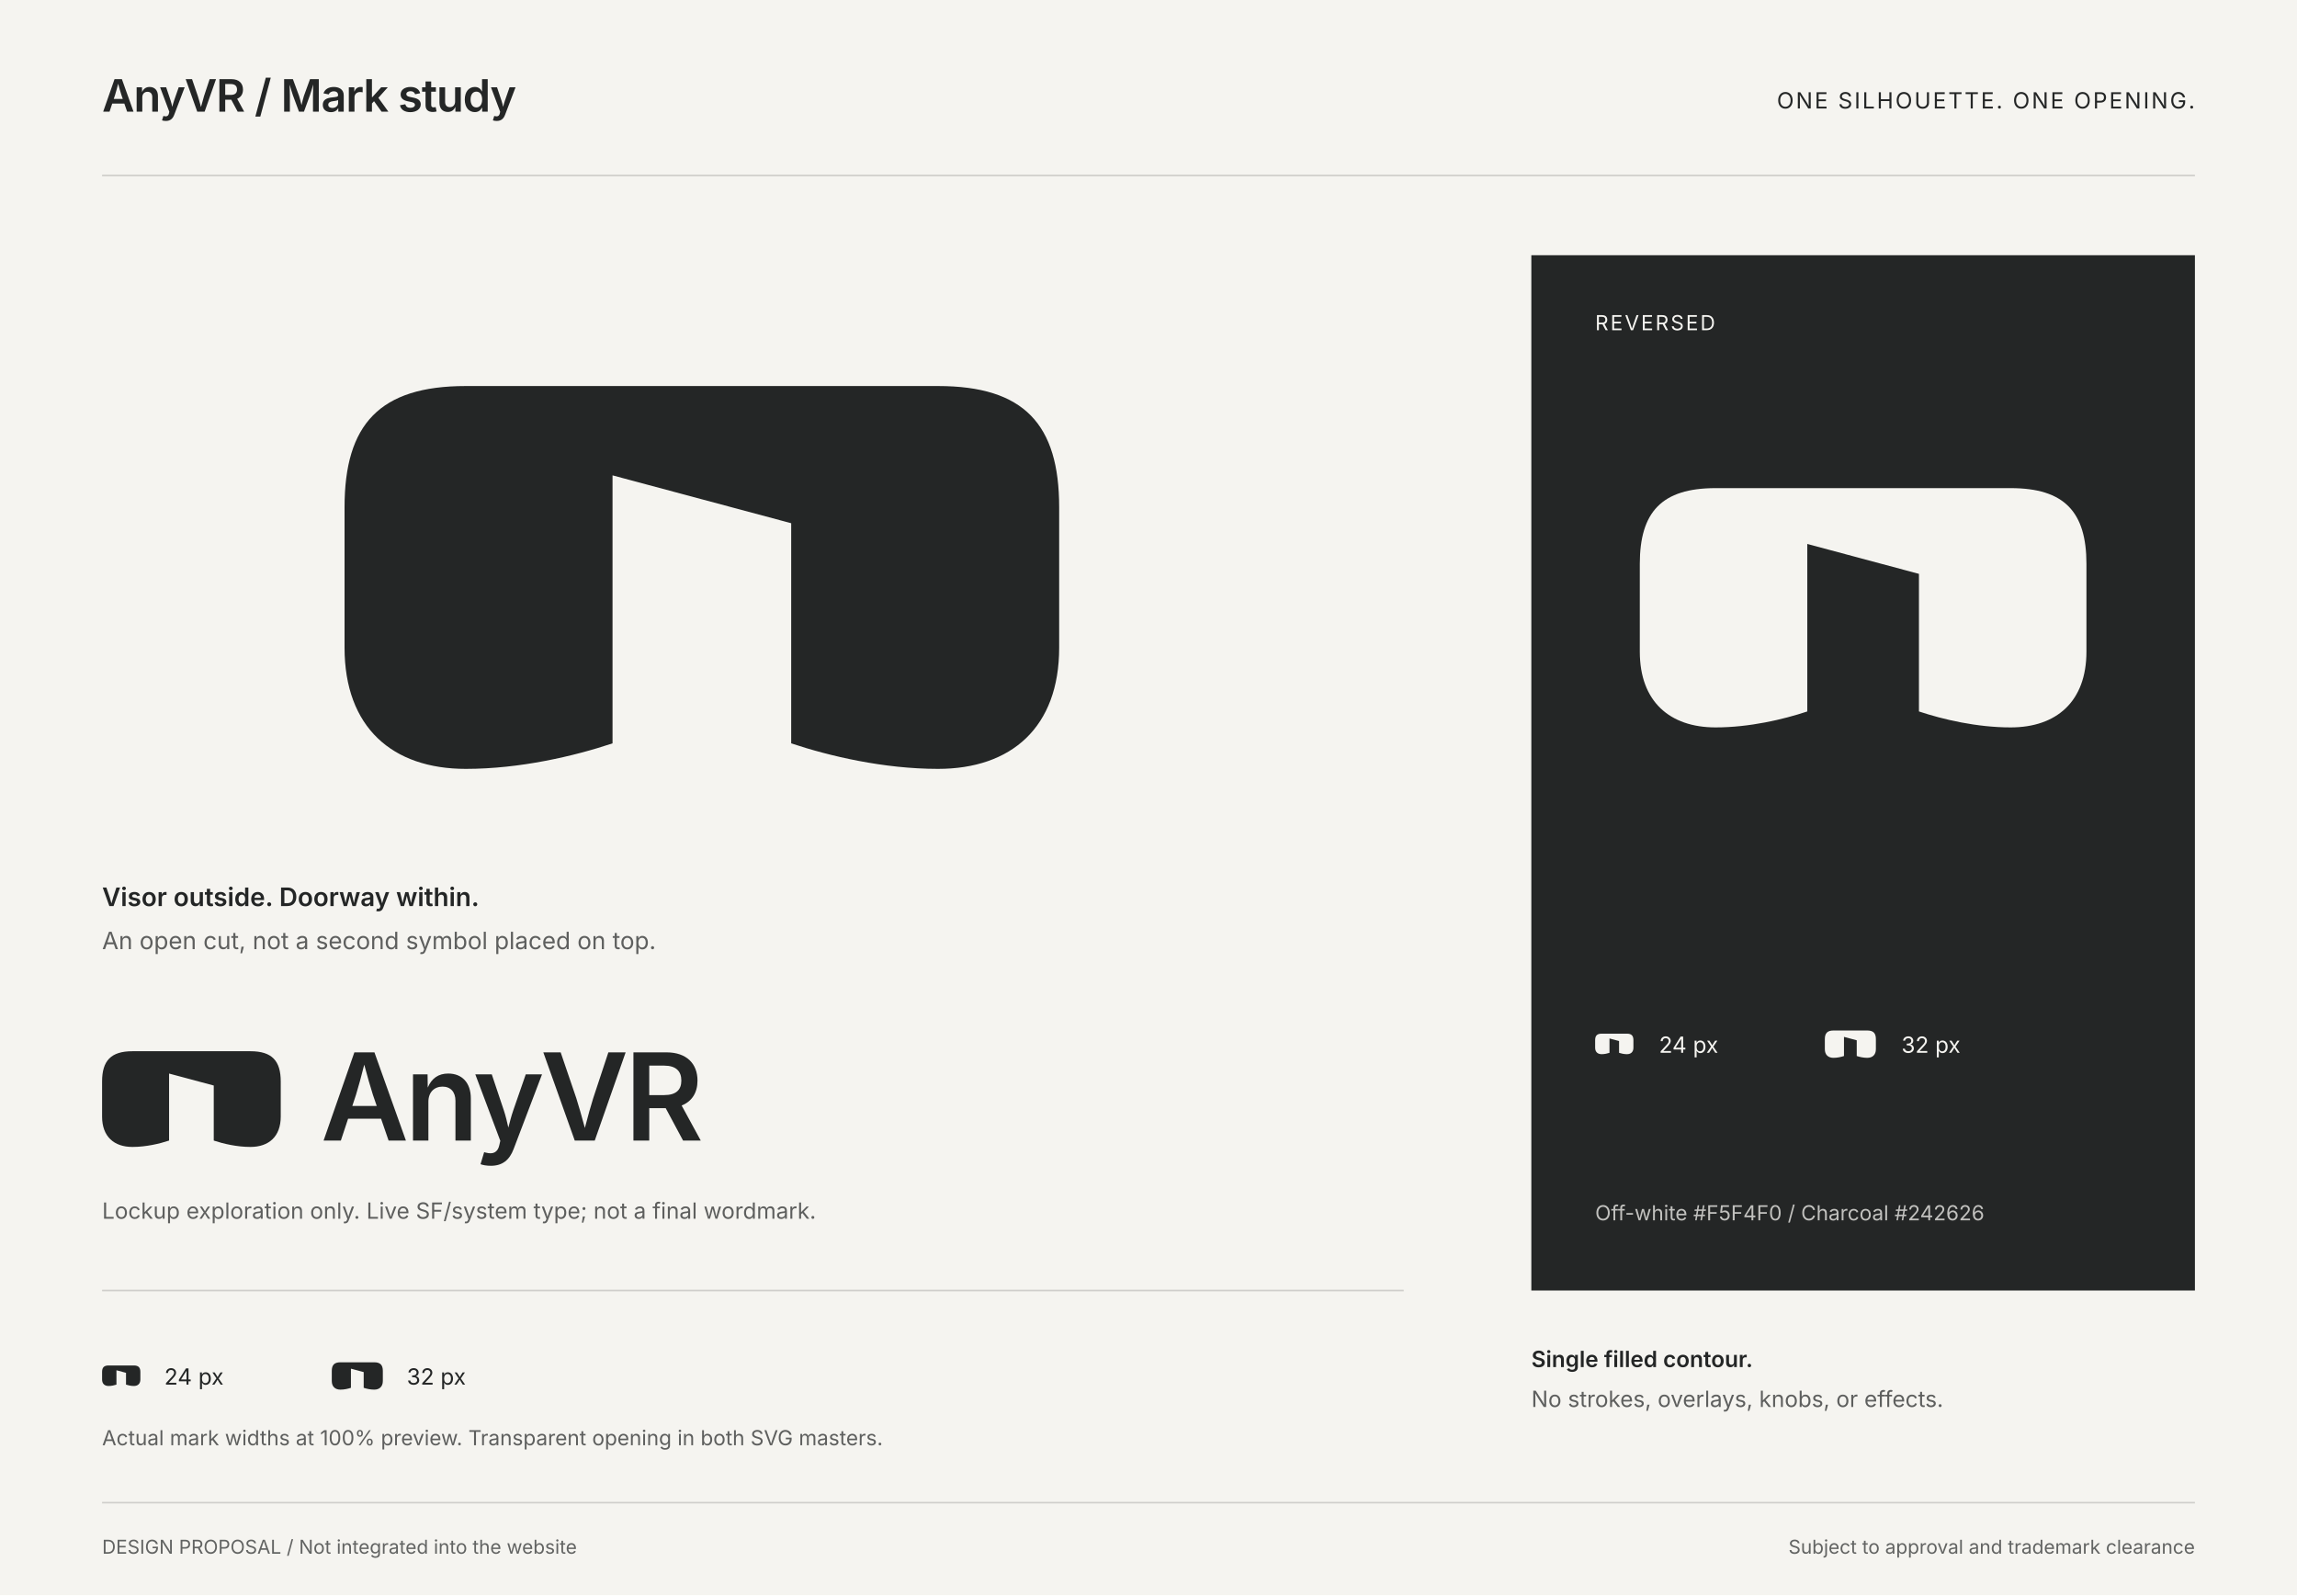
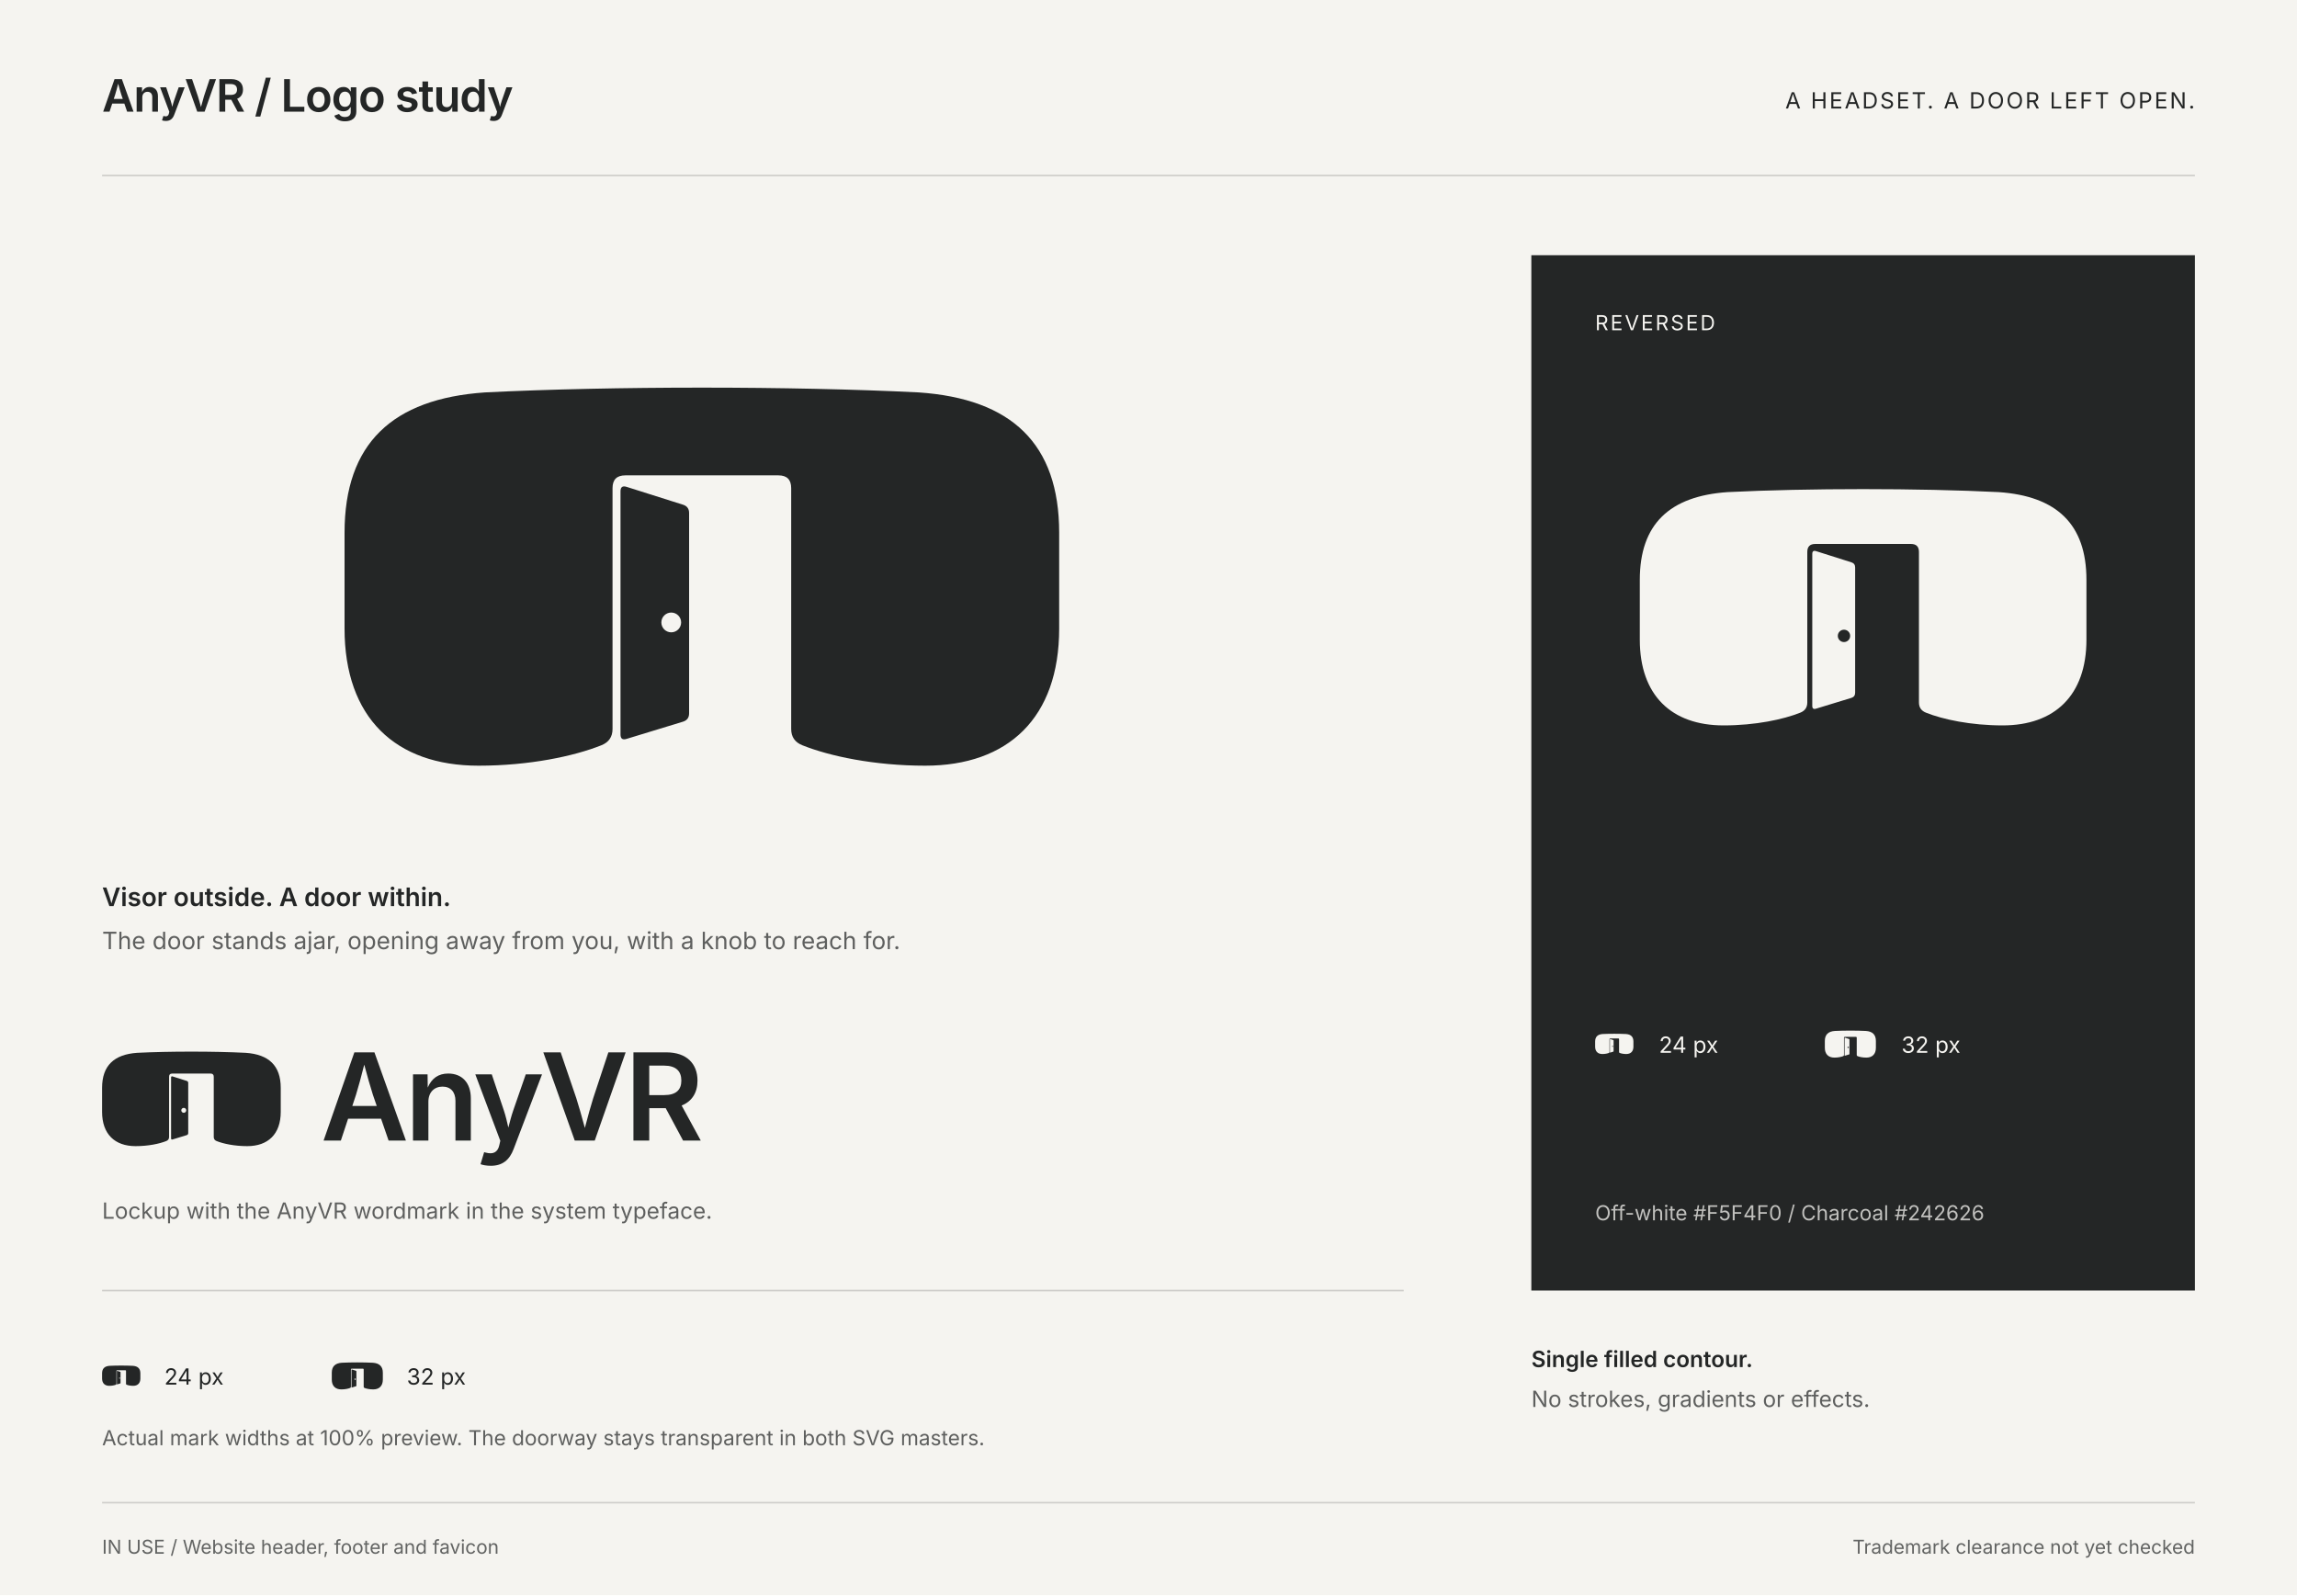
<svg xmlns="http://www.w3.org/2000/svg" xmlns:xlink="http://www.w3.org/1999/xlink" width="1440" height="1000" viewBox="0 0 1440 1000" role="img" aria-labelledby="preview-title preview-description">
  <defs>
    <symbol id="visor" viewBox="0 0 224 120">
-       <path d="M38 0 H186 C213 0 224 12 224 38 V82 C224 107 209 120 186 120 C169 120 152 116 140 112 V43 L84 28 V112 C72 116 55 120 38 120 C15 120 0 107 0 82 V38 C0 12 11 0 38 0 Z" />
+       <path d="M44 2 C84 0 140 0 180 2 C209 4 224 18 224 46 V76 C224 104 208 119 182 119 C166 119 152 116 143.5 112.6 Q140 111.2 140 107.5 V32 Q140 28 136 28 H88 Q84 28 84 32 V107.5 Q84 111.2 80.5 112.6 C72 116 58 119 42 119 C16 119 0 104 0 76 V46 C0 18 15 4 44 2 Z M86.5 33 Q86.5 31 88.4 31.6 L106.1 37.2 Q108 37.8 108 39.8 V102.6 Q108 104.6 106.1 105.2 L88.4 110.6 Q86.5 111.2 86.5 109.2 Z M102.4 71 a3.1 3.1 0 1 0 0.01 0 Z" fill-rule="evenodd" />
    </symbol>
  </defs>
  <rect width="1440" height="1000" fill="#F5F4F0" />
  <g font-family="-apple-system, BlinkMacSystemFont, 'SF Pro Display', 'Segoe UI', sans-serif" fill="#242626">
-     <text x="64" y="70" font-size="28" font-weight="600" letter-spacing="-.6">AnyVR / Mark study</text>
-     <text x="1376" y="68" text-anchor="end" font-size="14" letter-spacing="1.2">ONE SILHOUETTE. ONE OPENING.</text>
+     <text x="64" y="70" font-size="28" font-weight="600" letter-spacing="-.6">AnyVR / Logo study</text>
+     <text x="1376" y="68" text-anchor="end" font-size="14" letter-spacing="1.2">A HEADSET. A DOOR LEFT OPEN.</text>
    <path d="M64 110 H1376" stroke="#242626" stroke-opacity=".18" />
    <use xlink:href="#visor" x="216" y="242" width="448" height="240" />
-     <text x="64" y="568" font-size="16" font-weight="600">Visor outside. Doorway within.</text>
-     <text x="64" y="595" font-size="15" opacity=".72">An open cut, not a second symbol placed on top.</text>
+     <text x="64" y="568" font-size="16" font-weight="600">Visor outside. A door within.</text>
+     <text x="64" y="595" font-size="15" opacity=".72">The door stands ajar, opening away from you, with a knob to reach for.</text>
    <use xlink:href="#visor" x="64" y="659" width="112" height="60" />
    <text x="201" y="715" font-size="76" font-weight="600" letter-spacing="-2.5">AnyVR</text>
-     <text x="64" y="764" font-size="14" opacity=".72">Lockup exploration only. Live SF/system type; not a final wordmark.</text>
+     <text x="64" y="764" font-size="14" opacity=".72">Lockup with the AnyVR wordmark in the system typeface.</text>
    <path d="M64 809 H880" stroke="#242626" stroke-opacity=".18" />
    <use xlink:href="#visor" x="64" y="856" width="24" height="12.857" />
    <text x="103" y="868" font-size="14">24 px</text>
    <use xlink:href="#visor" x="208" y="854" width="32" height="17.143" />
    <text x="255" y="868" font-size="14">32 px</text>
-     <text x="64" y="906" font-size="13" opacity=".72">Actual mark widths at 100% preview. Transparent opening in both SVG masters.</text>
+     <text x="64" y="906" font-size="13" opacity=".72">Actual mark widths at 100% preview. The doorway stays transparent in both SVG masters.</text>
    <rect x="960" y="160" width="416" height="649" fill="#242626" />
    <g fill="#F5F4F0">
      <text x="1000" y="207" font-size="13" letter-spacing="1.2">REVERSED</text>
      <use xlink:href="#visor" x="1028" y="306" width="280" height="150" />
      <use xlink:href="#visor" x="1000" y="648" width="24" height="12.857" />
      <text x="1040" y="660" font-size="14">24 px</text>
      <use xlink:href="#visor" x="1144" y="646" width="32" height="17.143" />
      <text x="1192" y="660" font-size="14">32 px</text>
      <text x="1000" y="765" font-size="13" opacity=".75">Off-white #F5F4F0 / Charcoal #242626</text>
    </g>
    <text x="960" y="857" font-size="14" font-weight="600">Single filled contour.</text>
-     <text x="960" y="882" font-size="14" opacity=".72">No strokes, overlays, knobs, or effects.</text>
+     <text x="960" y="882" font-size="14" opacity=".72">No strokes, gradients or effects.</text>
    <path d="M64 942 H1376" stroke="#242626" stroke-opacity=".18" />
-     <text x="64" y="974" font-size="12" opacity=".7">DESIGN PROPOSAL / Not integrated into the website</text>
-     <text x="1376" y="974" text-anchor="end" font-size="12" opacity=".7">Subject to approval and trademark clearance</text>
+     <text x="64" y="974" font-size="12" opacity=".7">IN USE / Website header, footer and favicon</text>
+     <text x="1376" y="974" text-anchor="end" font-size="12" opacity=".7">Trademark clearance not yet checked</text>
  </g>
</svg>
